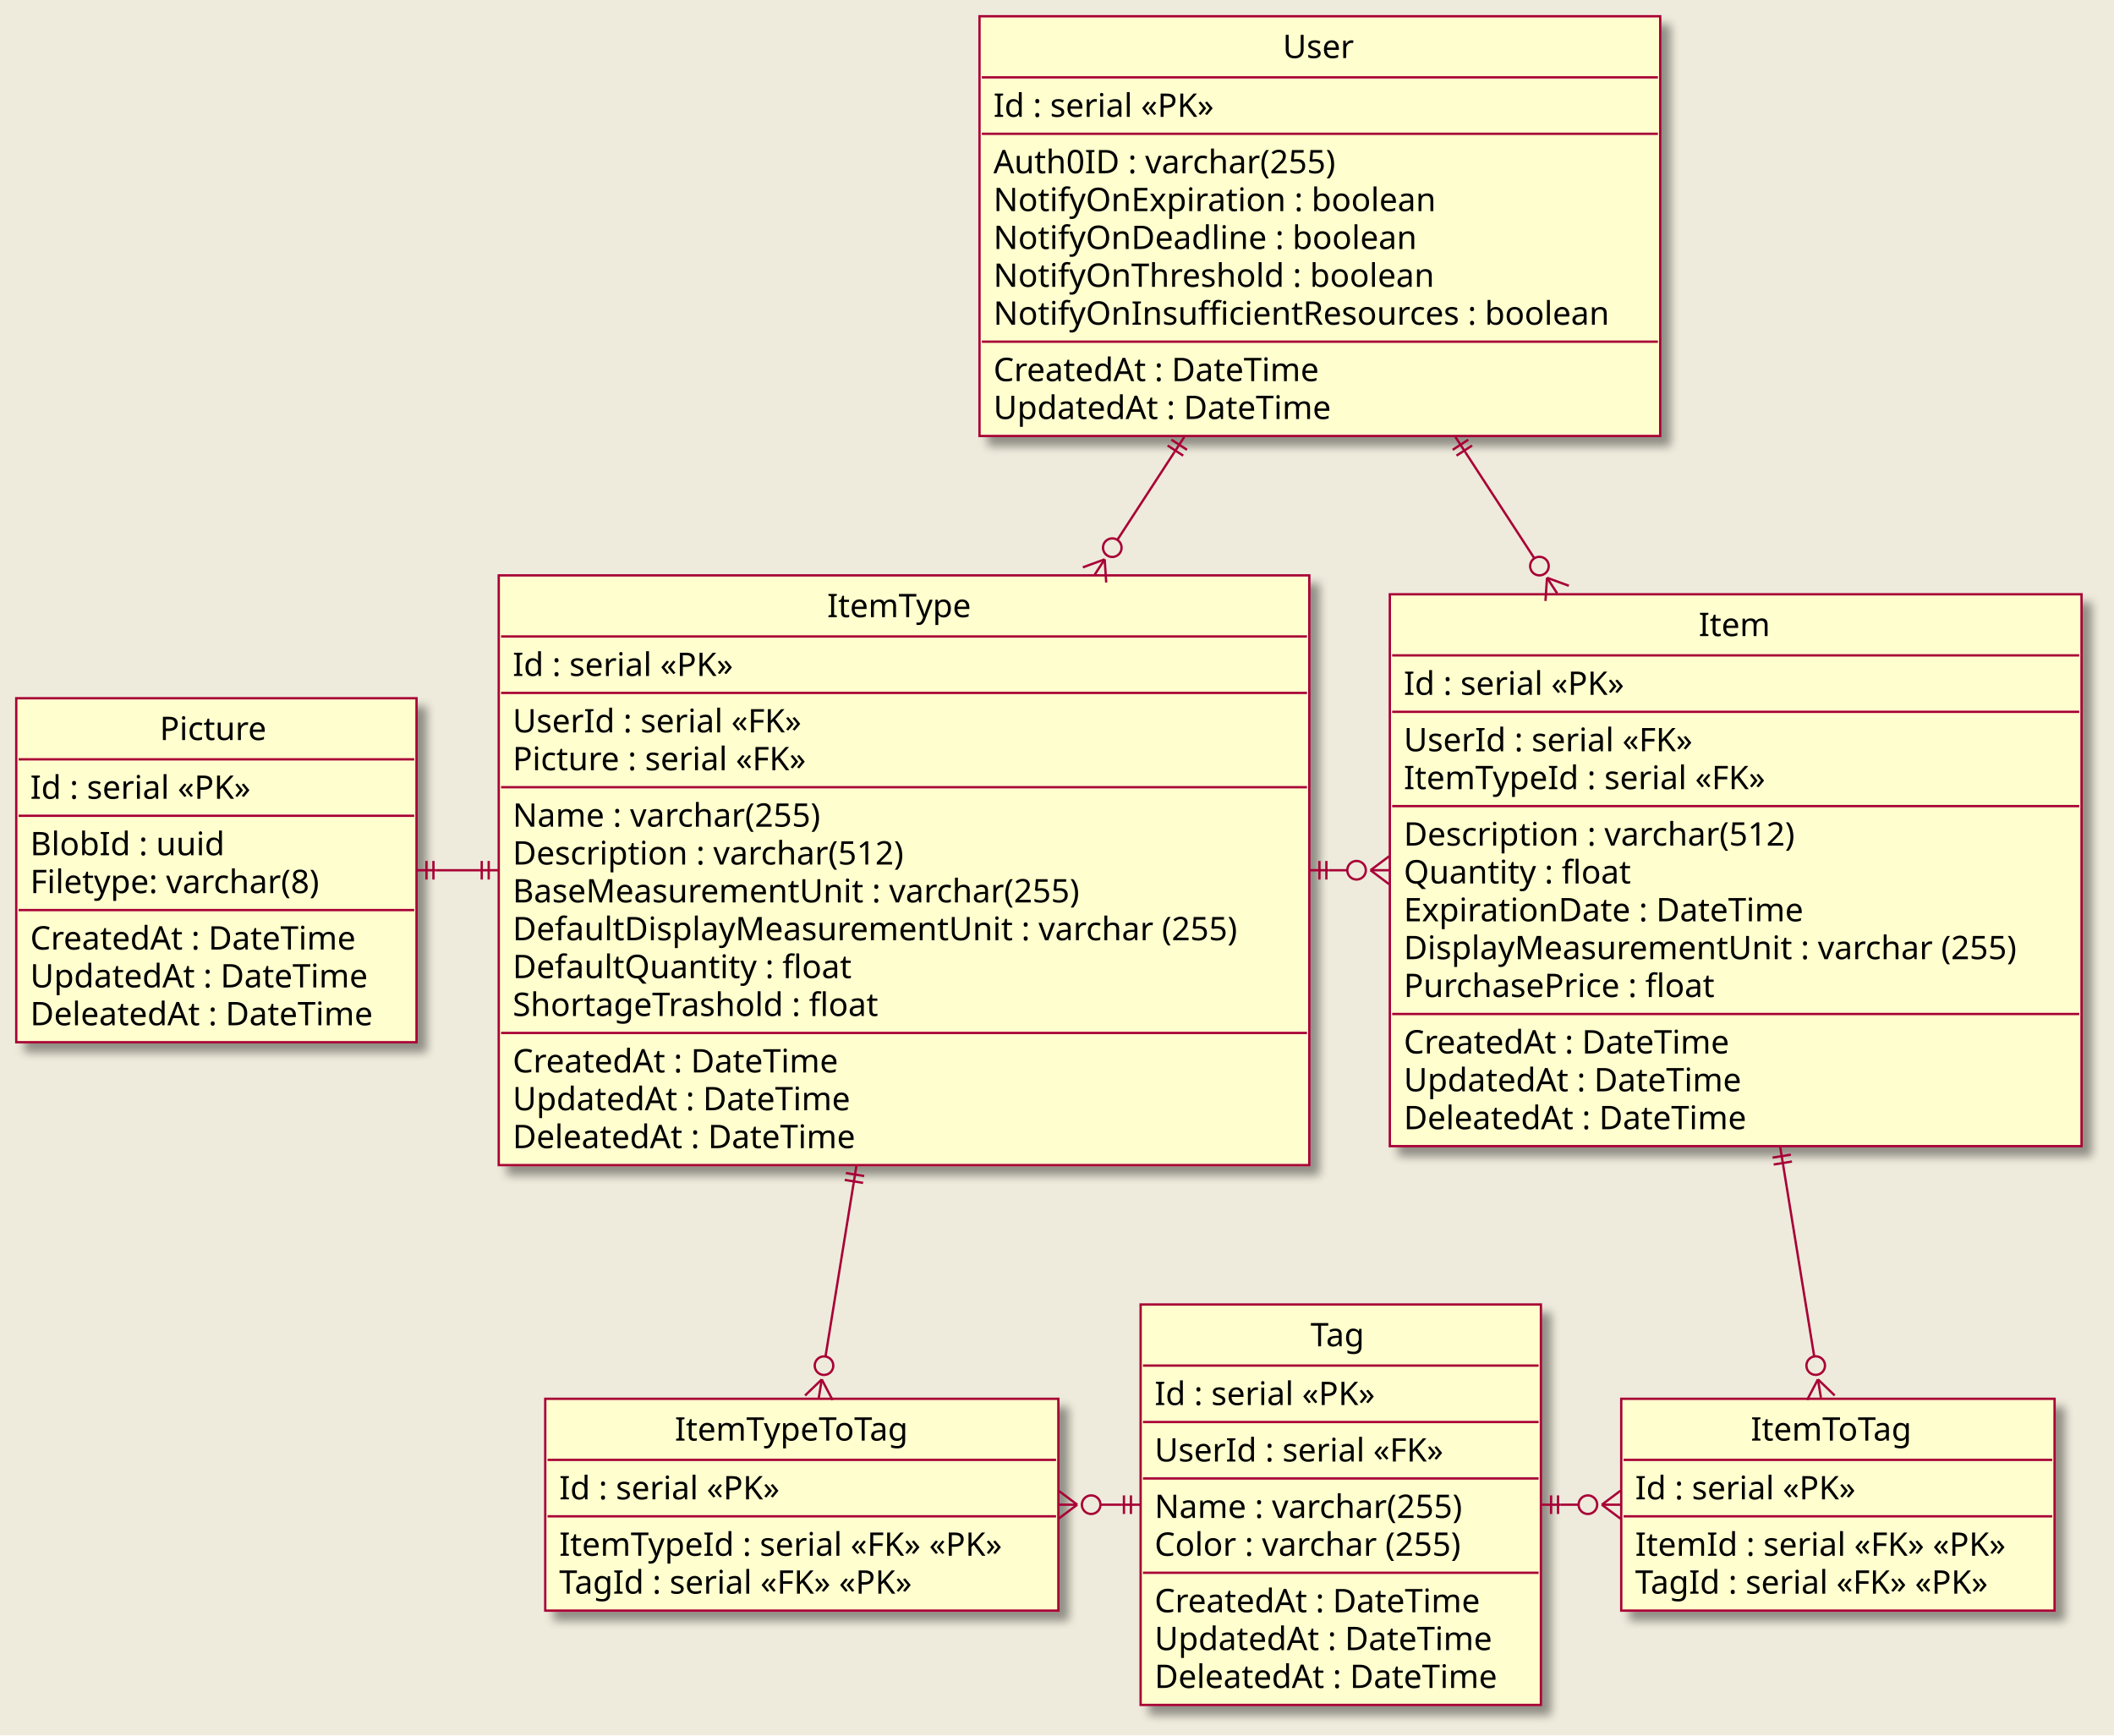
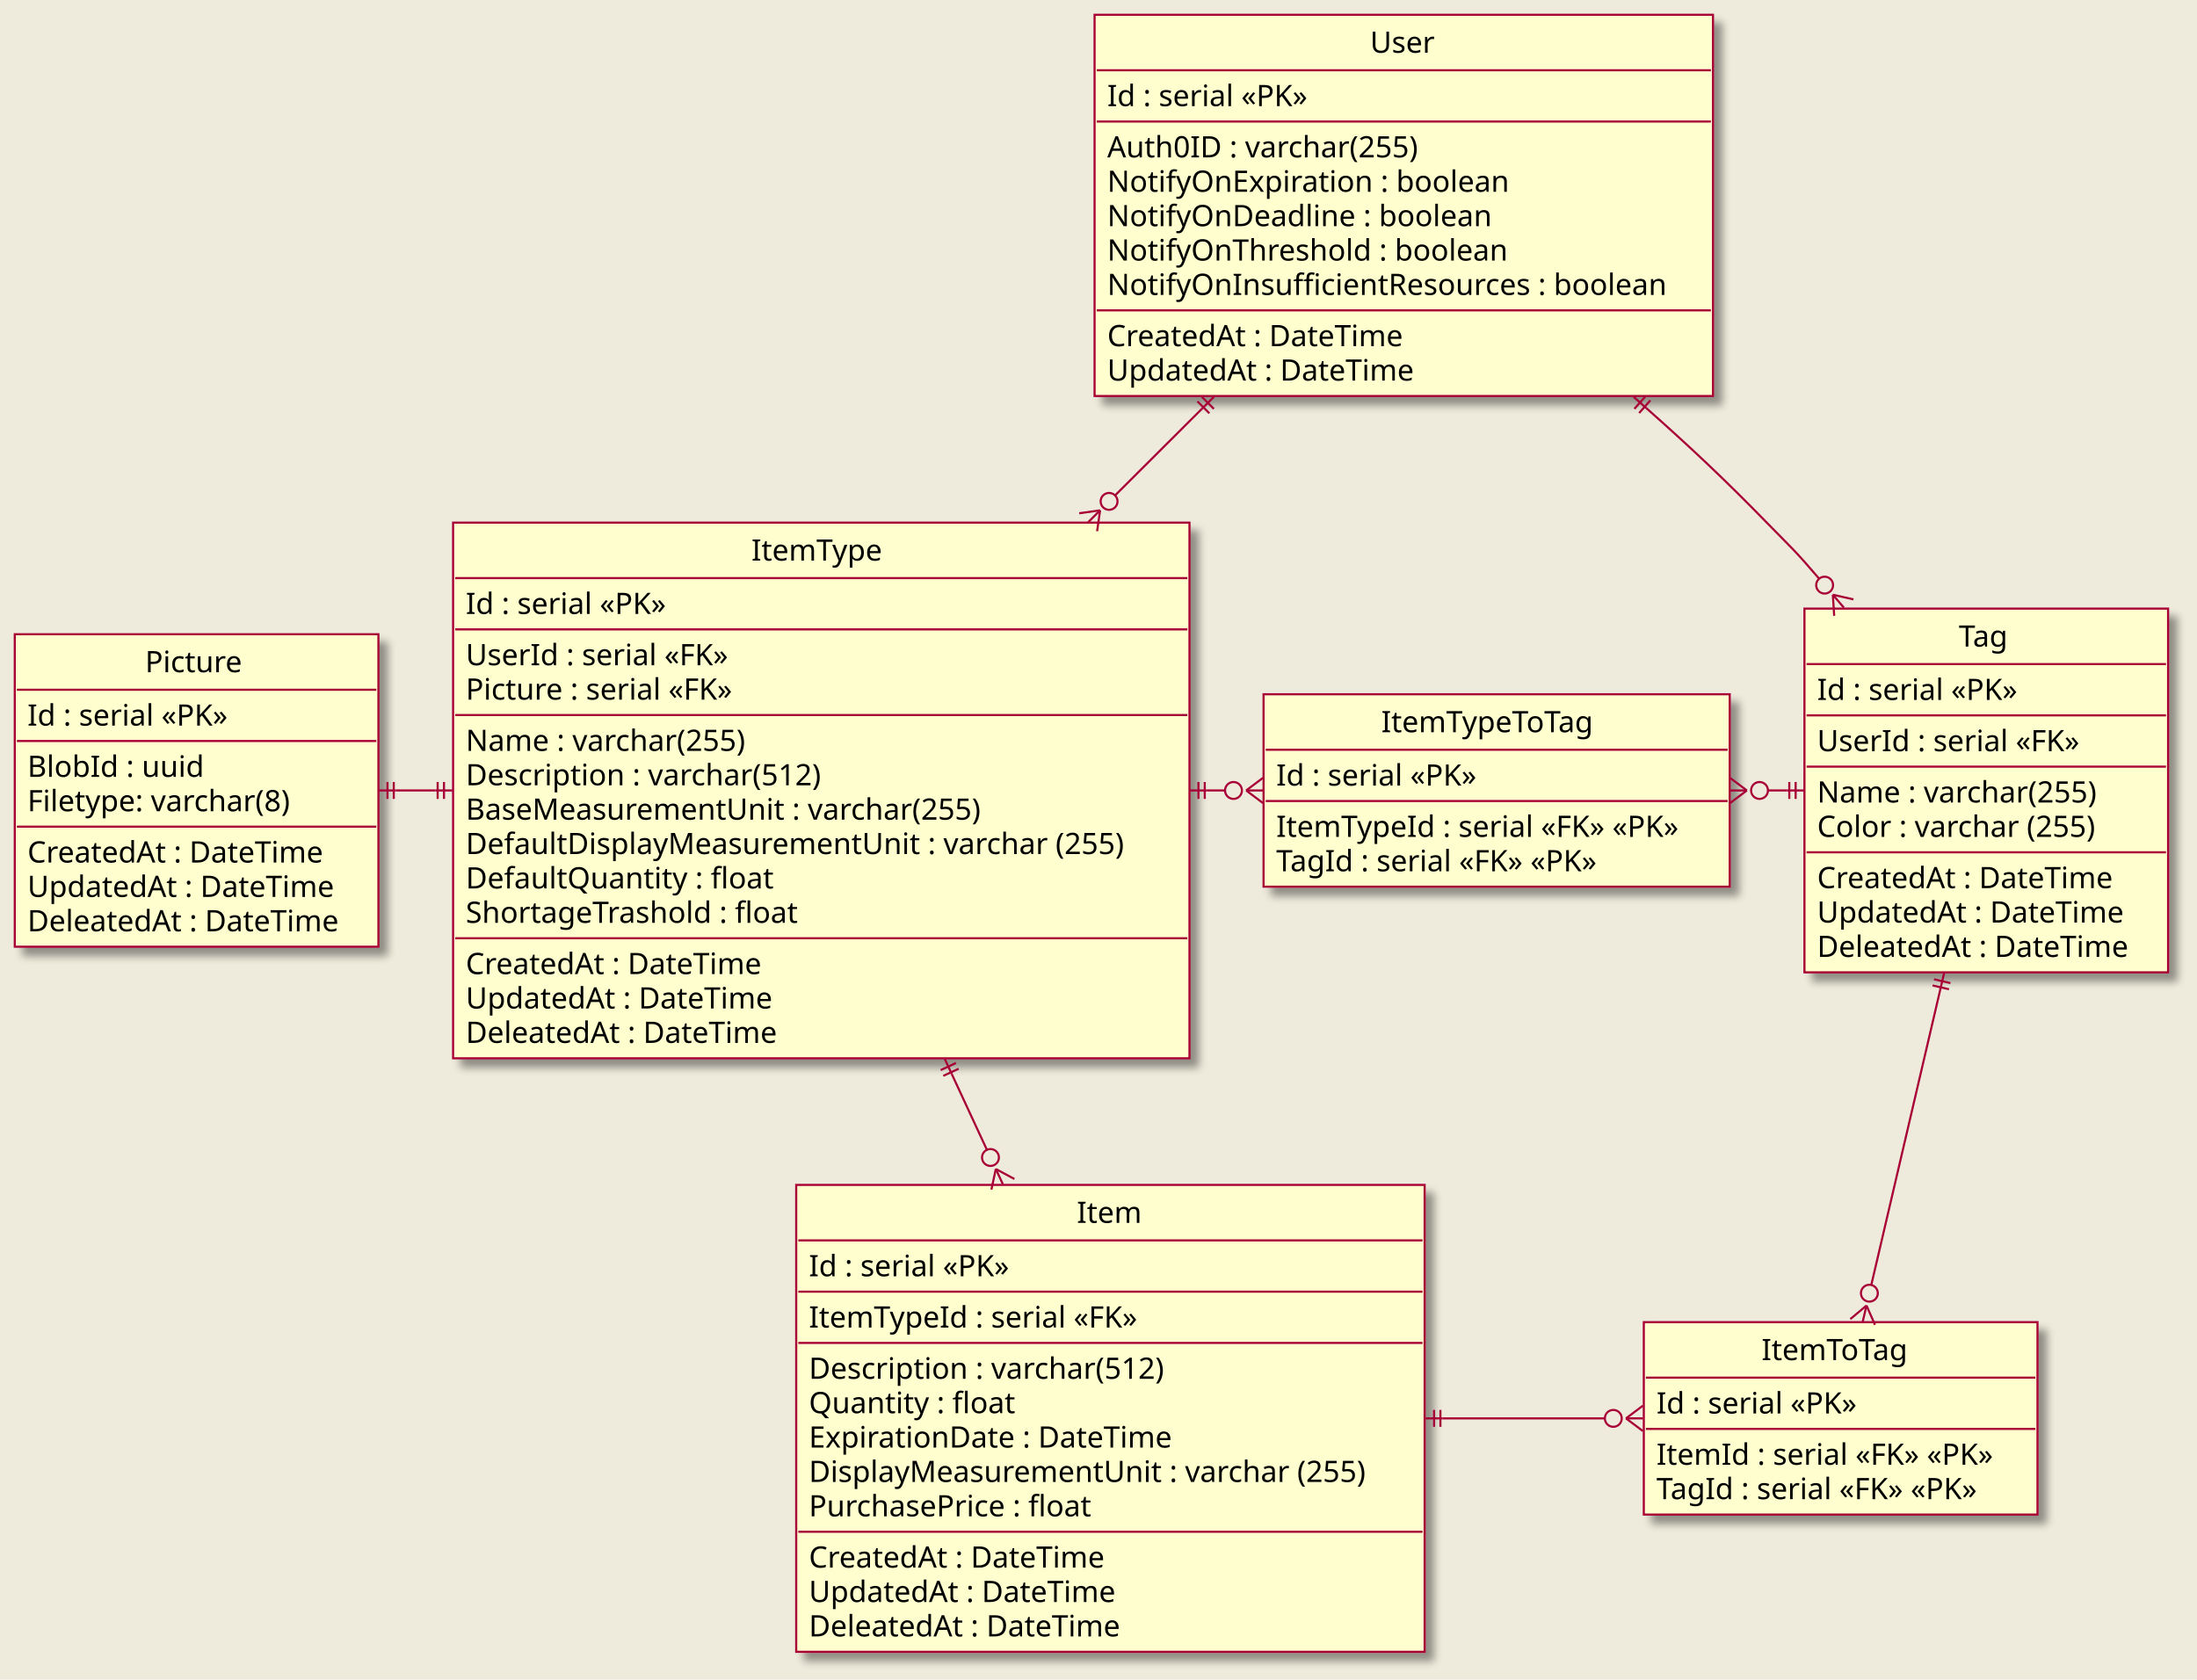
- <svg xmlns="http://www.w3.org/2000/svg" contentStyleType="text/css" data-diagram-type="CLASS" height="747px" preserveAspectRatio="none" style="width:910px;height:747px;background:#EEEBDC;" version="1.1" viewBox="0 0 910 747" width="910px" zoomAndPan="magnify">
+ <svg xmlns="http://www.w3.org/2000/svg" contentStyleType="text/css" data-diagram-type="CLASS" height="796px" preserveAspectRatio="none" style="width:1041px;height:796px;background:#EEEBDC;" version="1.1" viewBox="0 0 1041 796" width="1041px" zoomAndPan="magnify">
  <defs>
-     <filter height="300%" id="fejfmhq6vuj1p" width="300%" x="-1" y="-1">
+     <filter height="300%" id="f1aywxn194t0sb" width="300%" x="-1" y="-1">
      <feGaussianBlur result="blurOut" stdDeviation="2" />
      <feColorMatrix in="blurOut" result="blurOut2" type="matrix" values="0 0 0 0 0 0 0 0 0 0 0 0 0 0 0 0 0 0 .4 0" />
      <feOffset dx="4" dy="4" in="blurOut2" result="blurOut3" />
      <feBlend in="SourceGraphic" in2="blurOut3" mode="normal" />
    </filter>
  </defs>
  <g>
-     <rect fill="#EEEBDC" height="747" style="stroke:none;stroke-width:1;" width="910" x="0" y="0" />
+     <rect fill="#EEEBDC" height="796" style="stroke:none;stroke-width:1;" width="1041" x="0" y="0" />
    <g class="entity" data-entity="User" data-source-line="7" data-uid="ent0002" id="entity_User">
-       <rect fill="#FEFECE" filter="url(#fejfmhq6vuj1p)" height="180.672" style="stroke:#A80036;stroke-width:1;" width="293.025" x="421.64" y="7" />
-       <text fill="#000000" font-family="sans-serif" font-size="14" lengthAdjust="spacing" textLength="31.91" x="552.198" y="24.995">User</text>
-       <line style="stroke:#A80036;stroke-width:1;" x1="422.64" x2="713.665" y1="33.297" y2="33.297" />
-       <text fill="#000000" font-family="sans-serif" font-size="14" lengthAdjust="spacing" textLength="103.858" x="427.64" y="50.292">Id : serial «PK»</text>
-       <line style="stroke:#A80036;stroke-width:1;" x1="422.64" x2="713.665" y1="57.594" y2="57.594" />
-       <text fill="#000000" font-family="sans-serif" font-size="14" lengthAdjust="spacing" textLength="161.417" x="427.64" y="74.589">Auth0ID : varchar(255)</text>
-       <text fill="#000000" font-family="sans-serif" font-size="14" lengthAdjust="spacing" textLength="202.173" x="427.64" y="90.886">NotifyOnExpiration : boolean</text>
-       <text fill="#000000" font-family="sans-serif" font-size="14" lengthAdjust="spacing" textLength="193.238" x="427.64" y="107.183">NotifyOnDeadline : boolean</text>
-       <text fill="#000000" font-family="sans-serif" font-size="14" lengthAdjust="spacing" textLength="200.416" x="427.64" y="123.48">NotifyOnThreshold : boolean</text>
-       <text fill="#000000" font-family="sans-serif" font-size="14" lengthAdjust="spacing" textLength="281.025" x="427.64" y="139.776">NotifyOnInsufficientResources : boolean</text>
-       <line style="stroke:#A80036;stroke-width:1;" x1="422.64" x2="713.665" y1="147.078" y2="147.078" />
-       <text fill="#000000" font-family="sans-serif" font-size="14" lengthAdjust="spacing" textLength="152.551" x="427.64" y="164.073">CreatedAt : DateTime</text>
-       <text fill="#000000" font-family="sans-serif" font-size="14" lengthAdjust="spacing" textLength="156.427" x="427.64" y="180.37">UpdatedAt : DateTime</text>
+       <rect fill="#FEFECE" filter="url(#f1aywxn194t0sb)" height="180.672" style="stroke:#A80036;stroke-width:1;" width="293.025" x="518.64" y="7" />
+       <text fill="#000000" font-family="sans-serif" font-size="14" lengthAdjust="spacing" textLength="31.91" x="649.198" y="24.995">User</text>
+       <line style="stroke:#A80036;stroke-width:1;" x1="519.64" x2="810.665" y1="33.297" y2="33.297" />
+       <text fill="#000000" font-family="sans-serif" font-size="14" lengthAdjust="spacing" textLength="103.858" x="524.64" y="50.292">Id : serial «PK»</text>
+       <line style="stroke:#A80036;stroke-width:1;" x1="519.64" x2="810.665" y1="57.594" y2="57.594" />
+       <text fill="#000000" font-family="sans-serif" font-size="14" lengthAdjust="spacing" textLength="161.417" x="524.64" y="74.589">Auth0ID : varchar(255)</text>
+       <text fill="#000000" font-family="sans-serif" font-size="14" lengthAdjust="spacing" textLength="202.173" x="524.64" y="90.886">NotifyOnExpiration : boolean</text>
+       <text fill="#000000" font-family="sans-serif" font-size="14" lengthAdjust="spacing" textLength="193.238" x="524.64" y="107.183">NotifyOnDeadline : boolean</text>
+       <text fill="#000000" font-family="sans-serif" font-size="14" lengthAdjust="spacing" textLength="200.416" x="524.64" y="123.48">NotifyOnThreshold : boolean</text>
+       <text fill="#000000" font-family="sans-serif" font-size="14" lengthAdjust="spacing" textLength="281.025" x="524.64" y="139.776">NotifyOnInsufficientResources : boolean</text>
+       <line style="stroke:#A80036;stroke-width:1;" x1="519.64" x2="810.665" y1="147.078" y2="147.078" />
+       <text fill="#000000" font-family="sans-serif" font-size="14" lengthAdjust="spacing" textLength="152.551" x="524.64" y="164.073">CreatedAt : DateTime</text>
+       <text fill="#000000" font-family="sans-serif" font-size="14" lengthAdjust="spacing" textLength="156.427" x="524.64" y="180.37">UpdatedAt : DateTime</text>
    </g>
    <g class="entity" data-entity="ItemType" data-source-line="20" data-uid="ent0003" id="entity_ItemType">
-       <rect fill="#FEFECE" filter="url(#fejfmhq6vuj1p)" height="253.859" style="stroke:#A80036;stroke-width:1;" width="348.916" x="214.69" y="247.68" />
-       <text fill="#000000" font-family="sans-serif" font-size="14" lengthAdjust="spacing" textLength="66.206" x="356.045" y="265.675">ItemType</text>
-       <line style="stroke:#A80036;stroke-width:1;" x1="215.69" x2="562.606" y1="273.977" y2="273.977" />
-       <text fill="#000000" font-family="sans-serif" font-size="14" lengthAdjust="spacing" textLength="103.858" x="220.69" y="290.972">Id : serial «PK»</text>
-       <line style="stroke:#A80036;stroke-width:1;" x1="215.69" x2="562.606" y1="298.274" y2="298.274" />
-       <text fill="#000000" font-family="sans-serif" font-size="14" lengthAdjust="spacing" textLength="135.379" x="220.69" y="315.269">UserId : serial «FK»</text>
-       <text fill="#000000" font-family="sans-serif" font-size="14" lengthAdjust="spacing" textLength="139.214" x="220.69" y="331.566">Picture : serial «FK»</text>
-       <line style="stroke:#A80036;stroke-width:1;" x1="215.69" x2="562.606" y1="338.868" y2="338.868" />
-       <text fill="#000000" font-family="sans-serif" font-size="14" lengthAdjust="spacing" textLength="146.091" x="220.69" y="355.863">Name : varchar(255)</text>
-       <text fill="#000000" font-family="sans-serif" font-size="14" lengthAdjust="spacing" textLength="184.523" x="220.69" y="372.159">Description : varchar(512)</text>
-       <text fill="#000000" font-family="sans-serif" font-size="14" lengthAdjust="spacing" textLength="263.799" x="220.69" y="388.456">BaseMeasurementUnit : varchar(255)</text>
-       <text fill="#000000" font-family="sans-serif" font-size="14" lengthAdjust="spacing" textLength="336.916" x="220.69" y="404.753">DefaultDisplayMeasurementUnit : varchar (255)</text>
-       <text fill="#000000" font-family="sans-serif" font-size="14" lengthAdjust="spacing" textLength="156.721" x="220.69" y="421.05">DefaultQuantity : float</text>
-       <text fill="#000000" font-family="sans-serif" font-size="14" lengthAdjust="spacing" textLength="169.114" x="220.69" y="437.347">ShortageTrashold : float</text>
-       <line style="stroke:#A80036;stroke-width:1;" x1="215.69" x2="562.606" y1="444.649" y2="444.649" />
-       <text fill="#000000" font-family="sans-serif" font-size="14" lengthAdjust="spacing" textLength="152.551" x="220.69" y="461.644">CreatedAt : DateTime</text>
-       <text fill="#000000" font-family="sans-serif" font-size="14" lengthAdjust="spacing" textLength="156.427" x="220.69" y="477.941">UpdatedAt : DateTime</text>
-       <text fill="#000000" font-family="sans-serif" font-size="14" lengthAdjust="spacing" textLength="160.303" x="220.69" y="494.238">DeleatedAt : DateTime</text>
+       <rect fill="#FEFECE" filter="url(#f1aywxn194t0sb)" height="253.859" style="stroke:#A80036;stroke-width:1;" width="348.916" x="214.69" y="247.67" />
+       <text fill="#000000" font-family="sans-serif" font-size="14" lengthAdjust="spacing" textLength="66.206" x="356.045" y="265.665">ItemType</text>
+       <line style="stroke:#A80036;stroke-width:1;" x1="215.69" x2="562.606" y1="273.967" y2="273.967" />
+       <text fill="#000000" font-family="sans-serif" font-size="14" lengthAdjust="spacing" textLength="103.858" x="220.69" y="290.962">Id : serial «PK»</text>
+       <line style="stroke:#A80036;stroke-width:1;" x1="215.69" x2="562.606" y1="298.264" y2="298.264" />
+       <text fill="#000000" font-family="sans-serif" font-size="14" lengthAdjust="spacing" textLength="135.379" x="220.69" y="315.259">UserId : serial «FK»</text>
+       <text fill="#000000" font-family="sans-serif" font-size="14" lengthAdjust="spacing" textLength="139.214" x="220.69" y="331.556">Picture : serial «FK»</text>
+       <line style="stroke:#A80036;stroke-width:1;" x1="215.69" x2="562.606" y1="338.858" y2="338.858" />
+       <text fill="#000000" font-family="sans-serif" font-size="14" lengthAdjust="spacing" textLength="146.091" x="220.69" y="355.853">Name : varchar(255)</text>
+       <text fill="#000000" font-family="sans-serif" font-size="14" lengthAdjust="spacing" textLength="184.523" x="220.69" y="372.149">Description : varchar(512)</text>
+       <text fill="#000000" font-family="sans-serif" font-size="14" lengthAdjust="spacing" textLength="263.799" x="220.69" y="388.446">BaseMeasurementUnit : varchar(255)</text>
+       <text fill="#000000" font-family="sans-serif" font-size="14" lengthAdjust="spacing" textLength="336.916" x="220.69" y="404.743">DefaultDisplayMeasurementUnit : varchar (255)</text>
+       <text fill="#000000" font-family="sans-serif" font-size="14" lengthAdjust="spacing" textLength="156.721" x="220.69" y="421.04">DefaultQuantity : float</text>
+       <text fill="#000000" font-family="sans-serif" font-size="14" lengthAdjust="spacing" textLength="169.114" x="220.69" y="437.337">ShortageTrashold : float</text>
+       <line style="stroke:#A80036;stroke-width:1;" x1="215.69" x2="562.606" y1="444.639" y2="444.639" />
+       <text fill="#000000" font-family="sans-serif" font-size="14" lengthAdjust="spacing" textLength="152.551" x="220.69" y="461.634">CreatedAt : DateTime</text>
+       <text fill="#000000" font-family="sans-serif" font-size="14" lengthAdjust="spacing" textLength="156.427" x="220.69" y="477.931">UpdatedAt : DateTime</text>
+       <text fill="#000000" font-family="sans-serif" font-size="14" lengthAdjust="spacing" textLength="160.303" x="220.69" y="494.228">DeleatedAt : DateTime</text>
    </g>
    <g class="entity" data-entity="Picture" data-source-line="38" data-uid="ent0004" id="entity_Picture">
-       <rect fill="#FEFECE" filter="url(#fejfmhq6vuj1p)" height="148.078" style="stroke:#A80036;stroke-width:1;" width="172.303" x="7" y="300.57" />
+       <rect fill="#FEFECE" filter="url(#f1aywxn194t0sb)" height="148.078" style="stroke:#A80036;stroke-width:1;" width="172.303" x="7" y="300.57" />
      <text fill="#000000" font-family="sans-serif" font-size="14" lengthAdjust="spacing" textLength="48.761" x="68.771" y="318.565">Picture</text>
      <line style="stroke:#A80036;stroke-width:1;" x1="8" x2="178.303" y1="326.867" y2="326.867" />
      <text fill="#000000" font-family="sans-serif" font-size="14" lengthAdjust="spacing" textLength="103.858" x="13" y="343.862">Id : serial «PK»</text>
      <line style="stroke:#A80036;stroke-width:1;" x1="8" x2="178.303" y1="351.164" y2="351.164" />
      <text fill="#000000" font-family="sans-serif" font-size="14" lengthAdjust="spacing" textLength="88.102" x="13" y="368.159">BlobId : uuid</text>
      <text fill="#000000" font-family="sans-serif" font-size="14" lengthAdjust="spacing" textLength="138.243" x="13" y="384.456">Filetype: varchar(8)</text>
      <line style="stroke:#A80036;stroke-width:1;" x1="8" x2="178.303" y1="391.757" y2="391.757" />
      <text fill="#000000" font-family="sans-serif" font-size="14" lengthAdjust="spacing" textLength="152.551" x="13" y="408.753">CreatedAt : DateTime</text>
      <text fill="#000000" font-family="sans-serif" font-size="14" lengthAdjust="spacing" textLength="156.427" x="13" y="425.05">UpdatedAt : DateTime</text>
      <text fill="#000000" font-family="sans-serif" font-size="14" lengthAdjust="spacing" textLength="160.303" x="13" y="441.346">DeleatedAt : DateTime</text>
    </g>
    <g class="entity" data-entity="Item" data-source-line="49" data-uid="ent0005" id="entity_Item">
-       <rect fill="#FEFECE" filter="url(#fejfmhq6vuj1p)" height="237.562" style="stroke:#A80036;stroke-width:1;" width="297.763" x="598.27" y="255.82" />
-       <text fill="#000000" font-family="sans-serif" font-size="14" lengthAdjust="spacing" textLength="31.869" x="731.217" y="273.815">Item</text>
-       <line style="stroke:#A80036;stroke-width:1;" x1="599.27" x2="895.033" y1="282.117" y2="282.117" />
-       <text fill="#000000" font-family="sans-serif" font-size="14" lengthAdjust="spacing" textLength="103.858" x="604.27" y="299.112">Id : serial «PK»</text>
-       <line style="stroke:#A80036;stroke-width:1;" x1="599.27" x2="895.033" y1="306.414" y2="306.414" />
-       <text fill="#000000" font-family="sans-serif" font-size="14" lengthAdjust="spacing" textLength="135.379" x="604.27" y="323.409">UserId : serial «FK»</text>
-       <text fill="#000000" font-family="sans-serif" font-size="14" lengthAdjust="spacing" textLength="169.675" x="604.27" y="339.706">ItemTypeId : serial «FK»</text>
-       <line style="stroke:#A80036;stroke-width:1;" x1="599.27" x2="895.033" y1="347.007" y2="347.007" />
-       <text fill="#000000" font-family="sans-serif" font-size="14" lengthAdjust="spacing" textLength="184.523" x="604.27" y="364.003">Description : varchar(512)</text>
-       <text fill="#000000" font-family="sans-serif" font-size="14" lengthAdjust="spacing" textLength="105.567" x="604.27" y="380.3">Quantity : float</text>
-       <text fill="#000000" font-family="sans-serif" font-size="14" lengthAdjust="spacing" textLength="186.293" x="604.27" y="396.596">ExpirationDate : DateTime</text>
-       <text fill="#000000" font-family="sans-serif" font-size="14" lengthAdjust="spacing" textLength="285.763" x="604.27" y="412.893">DisplayMeasurementUnit : varchar (255)</text>
-       <text fill="#000000" font-family="sans-serif" font-size="14" lengthAdjust="spacing" textLength="143.596" x="604.27" y="429.19">PurchasePrice : float</text>
-       <line style="stroke:#A80036;stroke-width:1;" x1="599.27" x2="895.033" y1="436.492" y2="436.492" />
-       <text fill="#000000" font-family="sans-serif" font-size="14" lengthAdjust="spacing" textLength="152.551" x="604.27" y="453.487">CreatedAt : DateTime</text>
-       <text fill="#000000" font-family="sans-serif" font-size="14" lengthAdjust="spacing" textLength="156.427" x="604.27" y="469.784">UpdatedAt : DateTime</text>
-       <text fill="#000000" font-family="sans-serif" font-size="14" lengthAdjust="spacing" textLength="160.303" x="604.27" y="486.081">DeleatedAt : DateTime</text>
+       <rect fill="#FEFECE" filter="url(#f1aywxn194t0sb)" height="221.266" style="stroke:#A80036;stroke-width:1;" width="297.763" x="377.27" y="561.53" />
+       <text fill="#000000" font-family="sans-serif" font-size="14" lengthAdjust="spacing" textLength="31.869" x="510.217" y="579.525">Item</text>
+       <line style="stroke:#A80036;stroke-width:1;" x1="378.27" x2="674.033" y1="587.827" y2="587.827" />
+       <text fill="#000000" font-family="sans-serif" font-size="14" lengthAdjust="spacing" textLength="103.858" x="383.27" y="604.822">Id : serial «PK»</text>
+       <line style="stroke:#A80036;stroke-width:1;" x1="378.27" x2="674.033" y1="612.124" y2="612.124" />
+       <text fill="#000000" font-family="sans-serif" font-size="14" lengthAdjust="spacing" textLength="169.675" x="383.27" y="629.119">ItemTypeId : serial «FK»</text>
+       <line style="stroke:#A80036;stroke-width:1;" x1="378.27" x2="674.033" y1="636.421" y2="636.421" />
+       <text fill="#000000" font-family="sans-serif" font-size="14" lengthAdjust="spacing" textLength="184.523" x="383.27" y="653.416">Description : varchar(512)</text>
+       <text fill="#000000" font-family="sans-serif" font-size="14" lengthAdjust="spacing" textLength="105.567" x="383.27" y="669.713">Quantity : float</text>
+       <text fill="#000000" font-family="sans-serif" font-size="14" lengthAdjust="spacing" textLength="186.293" x="383.27" y="686.01">ExpirationDate : DateTime</text>
+       <text fill="#000000" font-family="sans-serif" font-size="14" lengthAdjust="spacing" textLength="285.763" x="383.27" y="702.306">DisplayMeasurementUnit : varchar (255)</text>
+       <text fill="#000000" font-family="sans-serif" font-size="14" lengthAdjust="spacing" textLength="143.596" x="383.27" y="718.603">PurchasePrice : float</text>
+       <line style="stroke:#A80036;stroke-width:1;" x1="378.27" x2="674.033" y1="725.905" y2="725.905" />
+       <text fill="#000000" font-family="sans-serif" font-size="14" lengthAdjust="spacing" textLength="152.551" x="383.27" y="742.9">CreatedAt : DateTime</text>
+       <text fill="#000000" font-family="sans-serif" font-size="14" lengthAdjust="spacing" textLength="156.427" x="383.27" y="759.197">UpdatedAt : DateTime</text>
+       <text fill="#000000" font-family="sans-serif" font-size="14" lengthAdjust="spacing" textLength="160.303" x="383.27" y="775.494">DeleatedAt : DateTime</text>
    </g>
-     <g class="entity" data-entity="ItemToTag" data-source-line="66" data-uid="ent0006" id="entity_ItemToTag">
-       <rect fill="#FEFECE" filter="url(#fejfmhq6vuj1p)" height="91.188" style="stroke:#A80036;stroke-width:1;" width="186.542" x="697.88" y="602.13" />
-       <text fill="#000000" font-family="sans-serif" font-size="14" lengthAdjust="spacing" textLength="75.004" x="753.649" y="620.125">ItemToTag</text>
-       <line style="stroke:#A80036;stroke-width:1;" x1="698.88" x2="883.422" y1="628.427" y2="628.427" />
-       <text fill="#000000" font-family="sans-serif" font-size="14" lengthAdjust="spacing" textLength="103.858" x="703.88" y="645.422">Id : serial «PK»</text>
-       <line style="stroke:#A80036;stroke-width:1;" x1="698.88" x2="883.422" y1="652.724" y2="652.724" />
-       <text fill="#000000" font-family="sans-serif" font-size="14" lengthAdjust="spacing" textLength="174.542" x="703.88" y="669.719">ItemId : serial «FK» «PK»</text>
-       <text fill="#000000" font-family="sans-serif" font-size="14" lengthAdjust="spacing" textLength="168.69" x="703.88" y="686.016">TagId : serial «FK» «PK»</text>
+     <g class="entity" data-entity="ItemToTag" data-source-line="65" data-uid="ent0006" id="entity_ItemToTag">
+       <rect fill="#FEFECE" filter="url(#f1aywxn194t0sb)" height="91.188" style="stroke:#A80036;stroke-width:1;" width="186.542" x="778.88" y="626.57" />
+       <text fill="#000000" font-family="sans-serif" font-size="14" lengthAdjust="spacing" textLength="75.004" x="834.649" y="644.565">ItemToTag</text>
+       <line style="stroke:#A80036;stroke-width:1;" x1="779.88" x2="964.422" y1="652.867" y2="652.867" />
+       <text fill="#000000" font-family="sans-serif" font-size="14" lengthAdjust="spacing" textLength="103.858" x="784.88" y="669.862">Id : serial «PK»</text>
+       <line style="stroke:#A80036;stroke-width:1;" x1="779.88" x2="964.422" y1="677.164" y2="677.164" />
+       <text fill="#000000" font-family="sans-serif" font-size="14" lengthAdjust="spacing" textLength="174.542" x="784.88" y="694.159">ItemId : serial «FK» «PK»</text>
+       <text fill="#000000" font-family="sans-serif" font-size="14" lengthAdjust="spacing" textLength="168.69" x="784.88" y="710.456">TagId : serial «FK» «PK»</text>
    </g>
-     <g class="entity" data-entity="ItemTypeToTag" data-source-line="73" data-uid="ent0007" id="entity_ItemTypeToTag">
-       <rect fill="#FEFECE" filter="url(#fejfmhq6vuj1p)" height="91.188" style="stroke:#A80036;stroke-width:1;" width="220.879" x="234.71" y="602.13" />
-       <text fill="#000000" font-family="sans-serif" font-size="14" lengthAdjust="spacing" textLength="109.341" x="290.479" y="620.125">ItemTypeToTag</text>
-       <line style="stroke:#A80036;stroke-width:1;" x1="235.71" x2="454.589" y1="628.427" y2="628.427" />
-       <text fill="#000000" font-family="sans-serif" font-size="14" lengthAdjust="spacing" textLength="103.858" x="240.71" y="645.422">Id : serial «PK»</text>
-       <line style="stroke:#A80036;stroke-width:1;" x1="235.71" x2="454.589" y1="652.724" y2="652.724" />
-       <text fill="#000000" font-family="sans-serif" font-size="14" lengthAdjust="spacing" textLength="208.879" x="240.71" y="669.719">ItemTypeId : serial «FK» «PK»</text>
-       <text fill="#000000" font-family="sans-serif" font-size="14" lengthAdjust="spacing" textLength="168.69" x="240.71" y="686.016">TagId : serial «FK» «PK»</text>
+     <g class="entity" data-entity="ItemTypeToTag" data-source-line="72" data-uid="ent0007" id="entity_ItemTypeToTag">
+       <rect fill="#FEFECE" filter="url(#f1aywxn194t0sb)" height="91.188" style="stroke:#A80036;stroke-width:1;" width="220.879" x="598.71" y="329.01" />
+       <text fill="#000000" font-family="sans-serif" font-size="14" lengthAdjust="spacing" textLength="109.341" x="654.479" y="347.005">ItemTypeToTag</text>
+       <line style="stroke:#A80036;stroke-width:1;" x1="599.71" x2="818.589" y1="355.307" y2="355.307" />
+       <text fill="#000000" font-family="sans-serif" font-size="14" lengthAdjust="spacing" textLength="103.858" x="604.71" y="372.302">Id : serial «PK»</text>
+       <line style="stroke:#A80036;stroke-width:1;" x1="599.71" x2="818.589" y1="379.604" y2="379.604" />
+       <text fill="#000000" font-family="sans-serif" font-size="14" lengthAdjust="spacing" textLength="208.879" x="604.71" y="396.599">ItemTypeId : serial «FK» «PK»</text>
+       <text fill="#000000" font-family="sans-serif" font-size="14" lengthAdjust="spacing" textLength="168.69" x="604.71" y="412.896">TagId : serial «FK» «PK»</text>
    </g>
-     <g class="entity" data-entity="Tag" data-source-line="80" data-uid="ent0008" id="entity_Tag">
-       <rect fill="#FEFECE" filter="url(#fejfmhq6vuj1p)" height="172.375" style="stroke:#A80036;stroke-width:1;" width="172.303" x="491" y="561.54" />
-       <text fill="#000000" font-family="sans-serif" font-size="14" lengthAdjust="spacing" textLength="26.018" x="564.143" y="579.535">Tag</text>
-       <line style="stroke:#A80036;stroke-width:1;" x1="492" x2="662.303" y1="587.837" y2="587.837" />
-       <text fill="#000000" font-family="sans-serif" font-size="14" lengthAdjust="spacing" textLength="103.858" x="497" y="604.832">Id : serial «PK»</text>
-       <line style="stroke:#A80036;stroke-width:1;" x1="492" x2="662.303" y1="612.134" y2="612.134" />
-       <text fill="#000000" font-family="sans-serif" font-size="14" lengthAdjust="spacing" textLength="135.379" x="497" y="629.129">UserId : serial «FK»</text>
-       <line style="stroke:#A80036;stroke-width:1;" x1="492" x2="662.303" y1="636.431" y2="636.431" />
-       <text fill="#000000" font-family="sans-serif" font-size="14" lengthAdjust="spacing" textLength="146.091" x="497" y="653.426">Name : varchar(255)</text>
-       <text fill="#000000" font-family="sans-serif" font-size="14" lengthAdjust="spacing" textLength="145.79" x="497" y="669.723">Color : varchar (255)</text>
-       <line style="stroke:#A80036;stroke-width:1;" x1="492" x2="662.303" y1="677.024" y2="677.024" />
-       <text fill="#000000" font-family="sans-serif" font-size="14" lengthAdjust="spacing" textLength="152.551" x="497" y="694.019">CreatedAt : DateTime</text>
-       <text fill="#000000" font-family="sans-serif" font-size="14" lengthAdjust="spacing" textLength="156.427" x="497" y="710.316">UpdatedAt : DateTime</text>
-       <text fill="#000000" font-family="sans-serif" font-size="14" lengthAdjust="spacing" textLength="160.303" x="497" y="726.613">DeleatedAt : DateTime</text>
+     <g class="entity" data-entity="Tag" data-source-line="79" data-uid="ent0008" id="entity_Tag">
+       <rect fill="#FEFECE" filter="url(#f1aywxn194t0sb)" height="172.375" style="stroke:#A80036;stroke-width:1;" width="172.303" x="855" y="288.42" />
+       <text fill="#000000" font-family="sans-serif" font-size="14" lengthAdjust="spacing" textLength="26.018" x="928.143" y="306.415">Tag</text>
+       <line style="stroke:#A80036;stroke-width:1;" x1="856" x2="1026.303" y1="314.717" y2="314.717" />
+       <text fill="#000000" font-family="sans-serif" font-size="14" lengthAdjust="spacing" textLength="103.858" x="861" y="331.712">Id : serial «PK»</text>
+       <line style="stroke:#A80036;stroke-width:1;" x1="856" x2="1026.303" y1="339.014" y2="339.014" />
+       <text fill="#000000" font-family="sans-serif" font-size="14" lengthAdjust="spacing" textLength="135.379" x="861" y="356.009">UserId : serial «FK»</text>
+       <line style="stroke:#A80036;stroke-width:1;" x1="856" x2="1026.303" y1="363.311" y2="363.311" />
+       <text fill="#000000" font-family="sans-serif" font-size="14" lengthAdjust="spacing" textLength="146.091" x="861" y="380.306">Name : varchar(255)</text>
+       <text fill="#000000" font-family="sans-serif" font-size="14" lengthAdjust="spacing" textLength="145.79" x="861" y="396.603">Color : varchar (255)</text>
+       <line style="stroke:#A80036;stroke-width:1;" x1="856" x2="1026.303" y1="403.904" y2="403.904" />
+       <text fill="#000000" font-family="sans-serif" font-size="14" lengthAdjust="spacing" textLength="152.551" x="861" y="420.899">CreatedAt : DateTime</text>
+       <text fill="#000000" font-family="sans-serif" font-size="14" lengthAdjust="spacing" textLength="156.427" x="861" y="437.196">UpdatedAt : DateTime</text>
+       <text fill="#000000" font-family="sans-serif" font-size="14" lengthAdjust="spacing" textLength="160.303" x="861" y="453.493">DeleatedAt : DateTime</text>
    </g>
-     <g class="link" data-entity-1="User" data-entity-2="ItemType" data-source-line="93" data-uid="lnk9" id="link_User_ItemType">
-       <path codeLine="93" d="M505.427,194.795 C493.077,213.775 494.017,212.363 480.977,232.403" fill="none" id="User-ItemType" style="stroke:#A80036;stroke-width:1;" />
-       <line style="stroke:#A80036;stroke-width:1;" x1="504.256" x2="510.961" y1="189.261" y2="193.624" />
-       <line style="stroke:#A80036;stroke-width:1;" x1="502.62" x2="509.325" y1="191.776" y2="196.139" />
-       <line style="stroke:#A80036;stroke-width:1;" x1="505.427" x2="509.79" y1="194.795" y2="188.09" />
-       <line style="stroke:#A80036;stroke-width:1;" x1="475.523" x2="476.189" y1="240.785" y2="250.762" />
-       <line style="stroke:#A80036;stroke-width:1;" x1="475.523" x2="466.131" y1="240.785" y2="244.218" />
-       <line style="stroke:#A80036;stroke-width:1;" x1="475.523" x2="471.16" y1="240.785" y2="247.49" />
-       <ellipse cx="478.796" cy="235.756" fill="none" rx="4" ry="4" style="stroke:#A80036;stroke-width:1;" />
+     <g class="link" data-entity-1="User" data-entity-2="ItemType" data-source-line="92" data-uid="lnk9" id="link_User_ItemType">
+       <path codeLine="92" d="M569.496,193.739 C550.466,212.719 548.447,214.741 528.347,234.781" fill="none" id="User-ItemType" style="stroke:#A80036;stroke-width:1;" />
+       <line style="stroke:#A80036;stroke-width:1;" x1="569.503" x2="575.153" y1="188.083" y2="193.747" />
+       <line style="stroke:#A80036;stroke-width:1;" x1="567.379" x2="573.028" y1="190.201" y2="195.865" />
+       <line style="stroke:#A80036;stroke-width:1;" x1="569.496" x2="575.16" y1="193.739" y2="188.09" />
+       <line style="stroke:#A80036;stroke-width:1;" x1="521.265" x2="519.836" y1="241.842" y2="251.739" />
+       <line style="stroke:#A80036;stroke-width:1;" x1="521.265" x2="511.364" y1="241.842" y2="243.241" />
+       <line style="stroke:#A80036;stroke-width:1;" x1="521.265" x2="515.6" y1="241.842" y2="247.49" />
+       <ellipse cx="525.514" cy="237.605" fill="none" rx="4" ry="4" style="stroke:#A80036;stroke-width:1;" />
    </g>
-     <g class="link" data-entity-1="User" data-entity-2="Item" data-source-line="94" data-uid="lnk10" id="link_User_Item">
-       <path codeLine="94" d="M630.871,194.797 C644.851,216.297 645.817,217.77 660.487,240.33" fill="none" id="User-Item" style="stroke:#A80036;stroke-width:1;" />
-       <line style="stroke:#A80036;stroke-width:1;" x1="625.337" x2="632.044" y1="193.624" y2="189.263" />
-       <line style="stroke:#A80036;stroke-width:1;" x1="626.972" x2="633.679" y1="196.139" y2="191.778" />
-       <line style="stroke:#A80036;stroke-width:1;" x1="630.871" x2="626.51" y1="194.797" y2="188.09" />
-       <line style="stroke:#A80036;stroke-width:1;" x1="665.939" x2="675.33" y1="248.713" y2="252.149" />
-       <line style="stroke:#A80036;stroke-width:1;" x1="665.939" x2="665.27" y1="248.713" y2="258.691" />
-       <line style="stroke:#A80036;stroke-width:1;" x1="665.939" x2="670.3" y1="248.713" y2="255.42" />
-       <ellipse cx="662.668" cy="243.683" fill="none" rx="4" ry="4" style="stroke:#A80036;stroke-width:1;" />
+     <g class="link" data-entity-1="User" data-entity-2="Tag" data-source-line="93" data-uid="lnk10" id="link_User_Tag">
+       <path codeLine="93" d="M780.069,193.404 C801.569,212.444 817.54,227.58 837.15,247.67 C849.43,260.26 850.173,260.44 861.963,274.25" fill="none" id="User-Tag" style="stroke:#A80036;stroke-width:1;" />
+       <line style="stroke:#A80036;stroke-width:1;" x1="774.423" x2="779.726" y1="193.746" y2="187.757" />
+       <line style="stroke:#A80036;stroke-width:1;" x1="776.668" x2="781.972" y1="195.735" y2="189.746" />
+       <line style="stroke:#A80036;stroke-width:1;" x1="780.069" x2="774.08" y1="193.404" y2="188.1" />
+       <line style="stroke:#A80036;stroke-width:1;" x1="868.456" x2="878.213" y1="281.856" y2="284.044" />
+       <line style="stroke:#A80036;stroke-width:1;" x1="868.456" x2="869.087" y1="281.856" y2="291.836" />
+       <line style="stroke:#A80036;stroke-width:1;" x1="868.456" x2="873.65" y1="281.856" y2="287.94" />
+       <ellipse cx="864.56" cy="277.293" fill="none" rx="4" ry="4" style="stroke:#A80036;stroke-width:1;" />
    </g>
-     <g class="link" data-entity-1="Picture" data-entity-2="ItemType" data-source-line="95" data-uid="lnk12" id="link_Picture_ItemType">
-       <path codeLine="95" d="M187.58,374.61 C199.18,374.61 194.78,374.61 206.37,374.61" fill="none" id="Picture-ItemType" style="stroke:#A80036;stroke-width:1;" />
-       <line style="stroke:#A80036;stroke-width:1;" x1="183.58" x2="183.58" y1="378.61" y2="370.61" />
-       <line style="stroke:#A80036;stroke-width:1;" x1="186.58" x2="186.58" y1="378.61" y2="370.61" />
-       <line style="stroke:#A80036;stroke-width:1;" x1="187.58" x2="179.58" y1="374.61" y2="374.61" />
-       <line style="stroke:#A80036;stroke-width:1;" x1="210.37" x2="210.37" y1="370.61" y2="378.61" />
-       <line style="stroke:#A80036;stroke-width:1;" x1="207.37" x2="207.37" y1="370.61" y2="378.61" />
-       <line style="stroke:#A80036;stroke-width:1;" x1="206.37" x2="214.37" y1="374.61" y2="374.61" />
+     <g class="link" data-entity-1="Picture" data-entity-2="ItemType" data-source-line="94" data-uid="lnk12" id="link_Picture_ItemType">
+       <path codeLine="94" d="M187.58,374.6 C199.18,374.6 194.78,374.6 206.37,374.6" fill="none" id="Picture-ItemType" style="stroke:#A80036;stroke-width:1;" />
+       <line style="stroke:#A80036;stroke-width:1;" x1="183.58" x2="183.58" y1="378.6" y2="370.6" />
+       <line style="stroke:#A80036;stroke-width:1;" x1="186.58" x2="186.58" y1="378.6" y2="370.6" />
+       <line style="stroke:#A80036;stroke-width:1;" x1="187.58" x2="179.58" y1="374.6" y2="374.6" />
+       <line style="stroke:#A80036;stroke-width:1;" x1="210.37" x2="210.37" y1="370.6" y2="378.6" />
+       <line style="stroke:#A80036;stroke-width:1;" x1="207.37" x2="207.37" y1="370.6" y2="378.6" />
+       <line style="stroke:#A80036;stroke-width:1;" x1="206.37" x2="214.37" y1="374.6" y2="374.6" />
    </g>
-     <g class="link" data-entity-1="ItemType" data-entity-2="Item" data-source-line="96" data-uid="lnk13" id="link_ItemType_Item">
-       <path codeLine="96" d="M571.96,374.61 C583.29,374.61 568.62,374.61 579.95,374.61" fill="none" id="ItemType-Item" style="stroke:#A80036;stroke-width:1;" />
-       <line style="stroke:#A80036;stroke-width:1;" x1="567.96" x2="567.96" y1="378.61" y2="370.61" />
-       <line style="stroke:#A80036;stroke-width:1;" x1="570.96" x2="570.96" y1="378.61" y2="370.61" />
-       <line style="stroke:#A80036;stroke-width:1;" x1="571.96" x2="563.96" y1="374.61" y2="374.61" />
-       <line style="stroke:#A80036;stroke-width:1;" x1="589.95" x2="597.95" y1="374.61" y2="368.61" />
-       <line style="stroke:#A80036;stroke-width:1;" x1="589.95" x2="597.95" y1="374.61" y2="380.61" />
-       <line style="stroke:#A80036;stroke-width:1;" x1="589.95" x2="597.95" y1="374.61" y2="374.61" />
-       <ellipse cx="583.95" cy="374.61" fill="none" rx="4" ry="4" style="stroke:#A80036;stroke-width:1;" />
+     <g class="link" data-entity-1="ItemType" data-entity-2="Item" data-source-line="95" data-uid="lnk13" id="link_ItemType_Item">
+       <path codeLine="95" d="M451.013,509.069 C460.173,528.839 458.649,525.54 467.629,544.91" fill="none" id="ItemType-Item" style="stroke:#A80036;stroke-width:1;" />
+       <line style="stroke:#A80036;stroke-width:1;" x1="445.702" x2="452.961" y1="507.121" y2="503.758" />
+       <line style="stroke:#A80036;stroke-width:1;" x1="446.963" x2="454.222" y1="509.843" y2="506.48" />
+       <line style="stroke:#A80036;stroke-width:1;" x1="451.013" x2="447.65" y1="509.069" y2="501.81" />
+       <line style="stroke:#A80036;stroke-width:1;" x1="471.835" x2="480.644" y1="553.982" y2="558.716" />
+       <line style="stroke:#A80036;stroke-width:1;" x1="471.835" x2="469.757" y1="553.982" y2="563.764" />
+       <line style="stroke:#A80036;stroke-width:1;" x1="471.835" x2="475.2" y1="553.982" y2="561.24" />
+       <ellipse cx="469.312" cy="548.539" fill="none" rx="4" ry="4" style="stroke:#A80036;stroke-width:1;" />
    </g>
-     <g class="link" data-entity-1="Item" data-entity-2="ItemToTag" data-source-line="98" data-uid="lnk14" id="link_Item_ItemToTag">
-       <path codeLine="98" d="M767.602,501.627 C773.812,539.877 776.155,554.333 780.955,583.893" fill="none" id="Item-ItemToTag" style="stroke:#A80036;stroke-width:1;" />
-       <line style="stroke:#A80036;stroke-width:1;" x1="763.013" x2="770.909" y1="498.319" y2="497.037" />
-       <line style="stroke:#A80036;stroke-width:1;" x1="763.494" x2="771.39" y1="501.281" y2="499.998" />
-       <line style="stroke:#A80036;stroke-width:1;" x1="767.602" x2="766.32" y1="501.627" y2="493.73" />
-       <line style="stroke:#A80036;stroke-width:1;" x1="782.558" x2="789.762" y1="593.763" y2="600.698" />
-       <line style="stroke:#A80036;stroke-width:1;" x1="782.558" x2="777.918" y1="593.763" y2="602.622" />
-       <line style="stroke:#A80036;stroke-width:1;" x1="782.558" x2="783.84" y1="593.763" y2="601.66" />
-       <ellipse cx="781.596" cy="587.841" fill="none" rx="4" ry="4" style="stroke:#A80036;stroke-width:1;" />
+     <g class="link" data-entity-1="Item" data-entity-2="ItemToTag" data-source-line="97" data-uid="lnk14" id="link_Item_ItemToTag">
+       <path codeLine="97" d="M683.5,672.17 C717.81,672.17 726.12,672.17 760.43,672.17" fill="none" id="Item-ItemToTag" style="stroke:#A80036;stroke-width:1;" />
+       <line style="stroke:#A80036;stroke-width:1;" x1="679.5" x2="679.5" y1="676.17" y2="668.17" />
+       <line style="stroke:#A80036;stroke-width:1;" x1="682.5" x2="682.5" y1="676.17" y2="668.17" />
+       <line style="stroke:#A80036;stroke-width:1;" x1="683.5" x2="675.5" y1="672.17" y2="672.17" />
+       <line style="stroke:#A80036;stroke-width:1;" x1="770.43" x2="778.43" y1="672.17" y2="666.17" />
+       <line style="stroke:#A80036;stroke-width:1;" x1="770.43" x2="778.43" y1="672.17" y2="678.17" />
+       <line style="stroke:#A80036;stroke-width:1;" x1="770.43" x2="778.43" y1="672.17" y2="672.17" />
+       <ellipse cx="764.43" cy="672.17" fill="none" rx="4" ry="4" style="stroke:#A80036;stroke-width:1;" />
    </g>
-     <g class="link" data-entity-1="Tag" data-entity-2="ItemToTag" data-source-line="99" data-uid="lnk15" id="link_Tag_ItemToTag">
-       <path codeLine="99" d="M671.67,647.72 C682.96,647.72 668.25,647.72 679.53,647.72" fill="none" id="Tag-ItemToTag" style="stroke:#A80036;stroke-width:1;" />
-       <line style="stroke:#A80036;stroke-width:1;" x1="667.67" x2="667.67" y1="651.72" y2="643.72" />
-       <line style="stroke:#A80036;stroke-width:1;" x1="670.67" x2="670.67" y1="651.72" y2="643.72" />
-       <line style="stroke:#A80036;stroke-width:1;" x1="671.67" x2="663.67" y1="647.72" y2="647.72" />
-       <line style="stroke:#A80036;stroke-width:1;" x1="689.53" x2="697.53" y1="647.72" y2="641.72" />
-       <line style="stroke:#A80036;stroke-width:1;" x1="689.53" x2="697.53" y1="647.72" y2="653.72" />
-       <line style="stroke:#A80036;stroke-width:1;" x1="689.53" x2="697.53" y1="647.72" y2="647.72" />
-       <ellipse cx="683.53" cy="647.72" fill="none" rx="4" ry="4" style="stroke:#A80036;stroke-width:1;" />
+     <g class="link" data-entity-1="Tag" data-entity-2="ItemToTag" data-source-line="98" data-uid="lnk15" id="link_Tag_ItemToTag">
+       <path codeLine="98" d="M919.372,468.881 C906.762,522.931 896.872,565.261 886.672,608.951" fill="none" id="Tag-ItemToTag" style="stroke:#A80036;stroke-width:1;" />
+       <line style="stroke:#A80036;stroke-width:1;" x1="916.386" x2="924.177" y1="464.077" y2="465.894" />
+       <line style="stroke:#A80036;stroke-width:1;" x1="915.704" x2="923.495" y1="466.998" y2="468.816" />
+       <line style="stroke:#A80036;stroke-width:1;" x1="919.372" x2="921.19" y1="468.881" y2="461.09" />
+       <line style="stroke:#A80036;stroke-width:1;" x1="884.399" x2="888.423" y1="618.689" y2="627.844" />
+       <line style="stroke:#A80036;stroke-width:1;" x1="884.399" x2="876.737" y1="618.689" y2="625.116" />
+       <line style="stroke:#A80036;stroke-width:1;" x1="884.399" x2="882.58" y1="618.689" y2="626.48" />
+       <ellipse cx="885.763" cy="612.847" fill="none" rx="4" ry="4" style="stroke:#A80036;stroke-width:1;" />
    </g>
-     <g class="link" data-entity-1="ItemType" data-entity-2="ItemTypeToTag" data-source-line="101" data-uid="lnk16" id="link_ItemType_ItemTypeToTag">
-       <path codeLine="101" d="M367.417,509.536 C361.597,545.346 359.815,556.393 355.345,583.923" fill="none" id="ItemType-ItemTypeToTag" style="stroke:#A80036;stroke-width:1;" />
-       <line style="stroke:#A80036;stroke-width:1;" x1="364.11" x2="372.007" y1="504.947" y2="506.23" />
-       <line style="stroke:#A80036;stroke-width:1;" x1="363.629" x2="371.525" y1="507.908" y2="509.191" />
-       <line style="stroke:#A80036;stroke-width:1;" x1="367.417" x2="368.7" y1="509.536" y2="501.64" />
-       <line style="stroke:#A80036;stroke-width:1;" x1="353.742" x2="358.382" y1="593.793" y2="602.652" />
-       <line style="stroke:#A80036;stroke-width:1;" x1="353.742" x2="346.538" y1="593.793" y2="600.728" />
-       <line style="stroke:#A80036;stroke-width:1;" x1="353.742" x2="352.46" y1="593.793" y2="601.69" />
-       <ellipse cx="354.704" cy="587.871" fill="none" rx="4" ry="4" style="stroke:#A80036;stroke-width:1;" />
+     <g class="link" data-entity-1="ItemType" data-entity-2="ItemTypeToTag" data-source-line="100" data-uid="lnk16" id="link_ItemType_ItemTypeToTag">
+       <path codeLine="100" d="M571.84,374.6 C583.38,374.6 568.92,374.6 580.46,374.6" fill="none" id="ItemType-ItemTypeToTag" style="stroke:#A80036;stroke-width:1;" />
+       <line style="stroke:#A80036;stroke-width:1;" x1="567.84" x2="567.84" y1="378.6" y2="370.6" />
+       <line style="stroke:#A80036;stroke-width:1;" x1="570.84" x2="570.84" y1="378.6" y2="370.6" />
+       <line style="stroke:#A80036;stroke-width:1;" x1="571.84" x2="563.84" y1="374.6" y2="374.6" />
+       <line style="stroke:#A80036;stroke-width:1;" x1="590.46" x2="598.46" y1="374.6" y2="368.6" />
+       <line style="stroke:#A80036;stroke-width:1;" x1="590.46" x2="598.46" y1="374.6" y2="380.6" />
+       <line style="stroke:#A80036;stroke-width:1;" x1="590.46" x2="598.46" y1="374.6" y2="374.6" />
+       <ellipse cx="584.46" cy="374.6" fill="none" rx="4" ry="4" style="stroke:#A80036;stroke-width:1;" />
    </g>
-     <g class="link" data-entity-1="ItemTypeToTag" data-entity-2="Tag" data-source-line="102" data-uid="lnk18" id="link_ItemTypeToTag_Tag">
-       <path codeLine="102" d="M473.71,647.72 C485.41,647.72 471.12,647.72 482.82,647.72" fill="none" id="ItemTypeToTag-Tag" style="stroke:#A80036;stroke-width:1;" />
-       <line style="stroke:#A80036;stroke-width:1;" x1="463.71" x2="455.71" y1="647.72" y2="653.72" />
-       <line style="stroke:#A80036;stroke-width:1;" x1="463.71" x2="455.71" y1="647.72" y2="641.72" />
-       <line style="stroke:#A80036;stroke-width:1;" x1="463.71" x2="455.71" y1="647.72" y2="647.72" />
-       <ellipse cx="469.71" cy="647.72" fill="none" rx="4" ry="4" style="stroke:#A80036;stroke-width:1;" />
-       <line style="stroke:#A80036;stroke-width:1;" x1="486.82" x2="486.82" y1="643.72" y2="651.72" />
-       <line style="stroke:#A80036;stroke-width:1;" x1="483.82" x2="483.82" y1="643.72" y2="651.72" />
-       <line style="stroke:#A80036;stroke-width:1;" x1="482.82" x2="490.82" y1="647.72" y2="647.72" />
+     <g class="link" data-entity-1="ItemTypeToTag" data-entity-2="Tag" data-source-line="101" data-uid="lnk18" id="link_ItemTypeToTag_Tag">
+       <path codeLine="101" d="M837.71,374.6 C849.41,374.6 835.12,374.6 846.82,374.6" fill="none" id="ItemTypeToTag-Tag" style="stroke:#A80036;stroke-width:1;" />
+       <line style="stroke:#A80036;stroke-width:1;" x1="827.71" x2="819.71" y1="374.6" y2="380.6" />
+       <line style="stroke:#A80036;stroke-width:1;" x1="827.71" x2="819.71" y1="374.6" y2="368.6" />
+       <line style="stroke:#A80036;stroke-width:1;" x1="827.71" x2="819.71" y1="374.6" y2="374.6" />
+       <ellipse cx="833.71" cy="374.6" fill="none" rx="4" ry="4" style="stroke:#A80036;stroke-width:1;" />
+       <line style="stroke:#A80036;stroke-width:1;" x1="850.82" x2="850.82" y1="370.6" y2="378.6" />
+       <line style="stroke:#A80036;stroke-width:1;" x1="847.82" x2="847.82" y1="370.6" y2="378.6" />
+       <line style="stroke:#A80036;stroke-width:1;" x1="846.82" x2="854.82" y1="374.6" y2="374.6" />
    </g>
  </g>
</svg>
